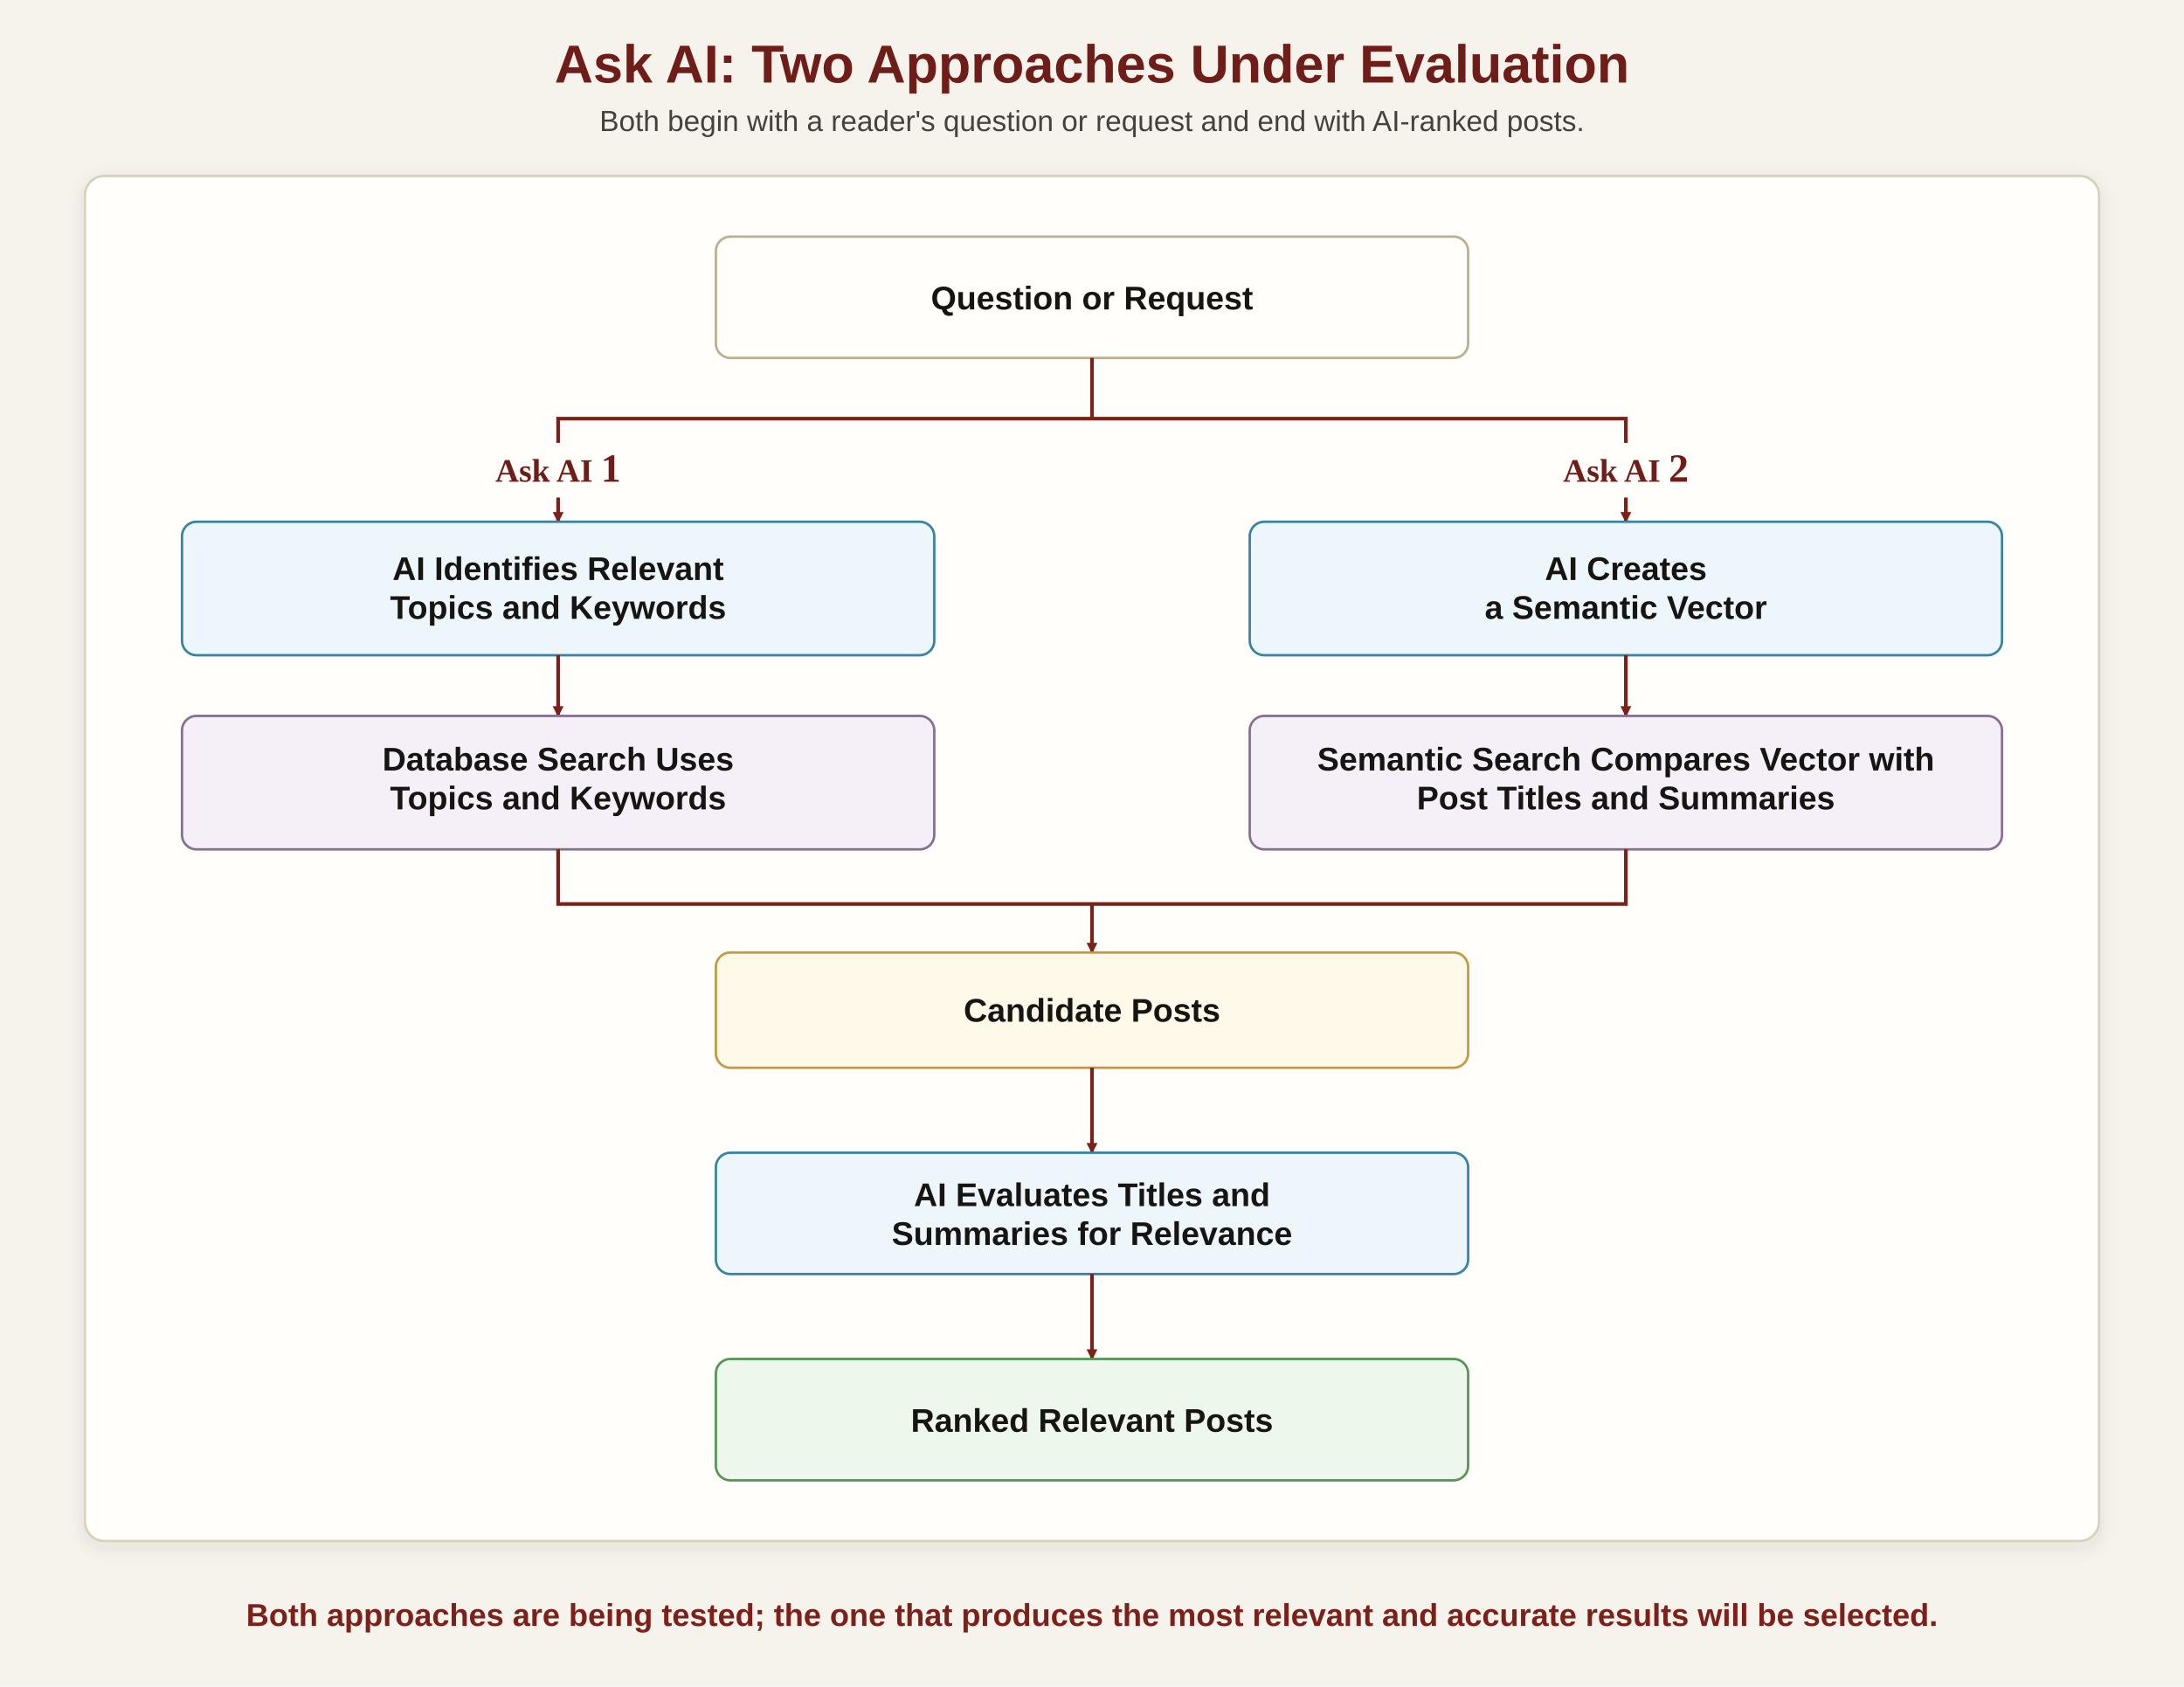
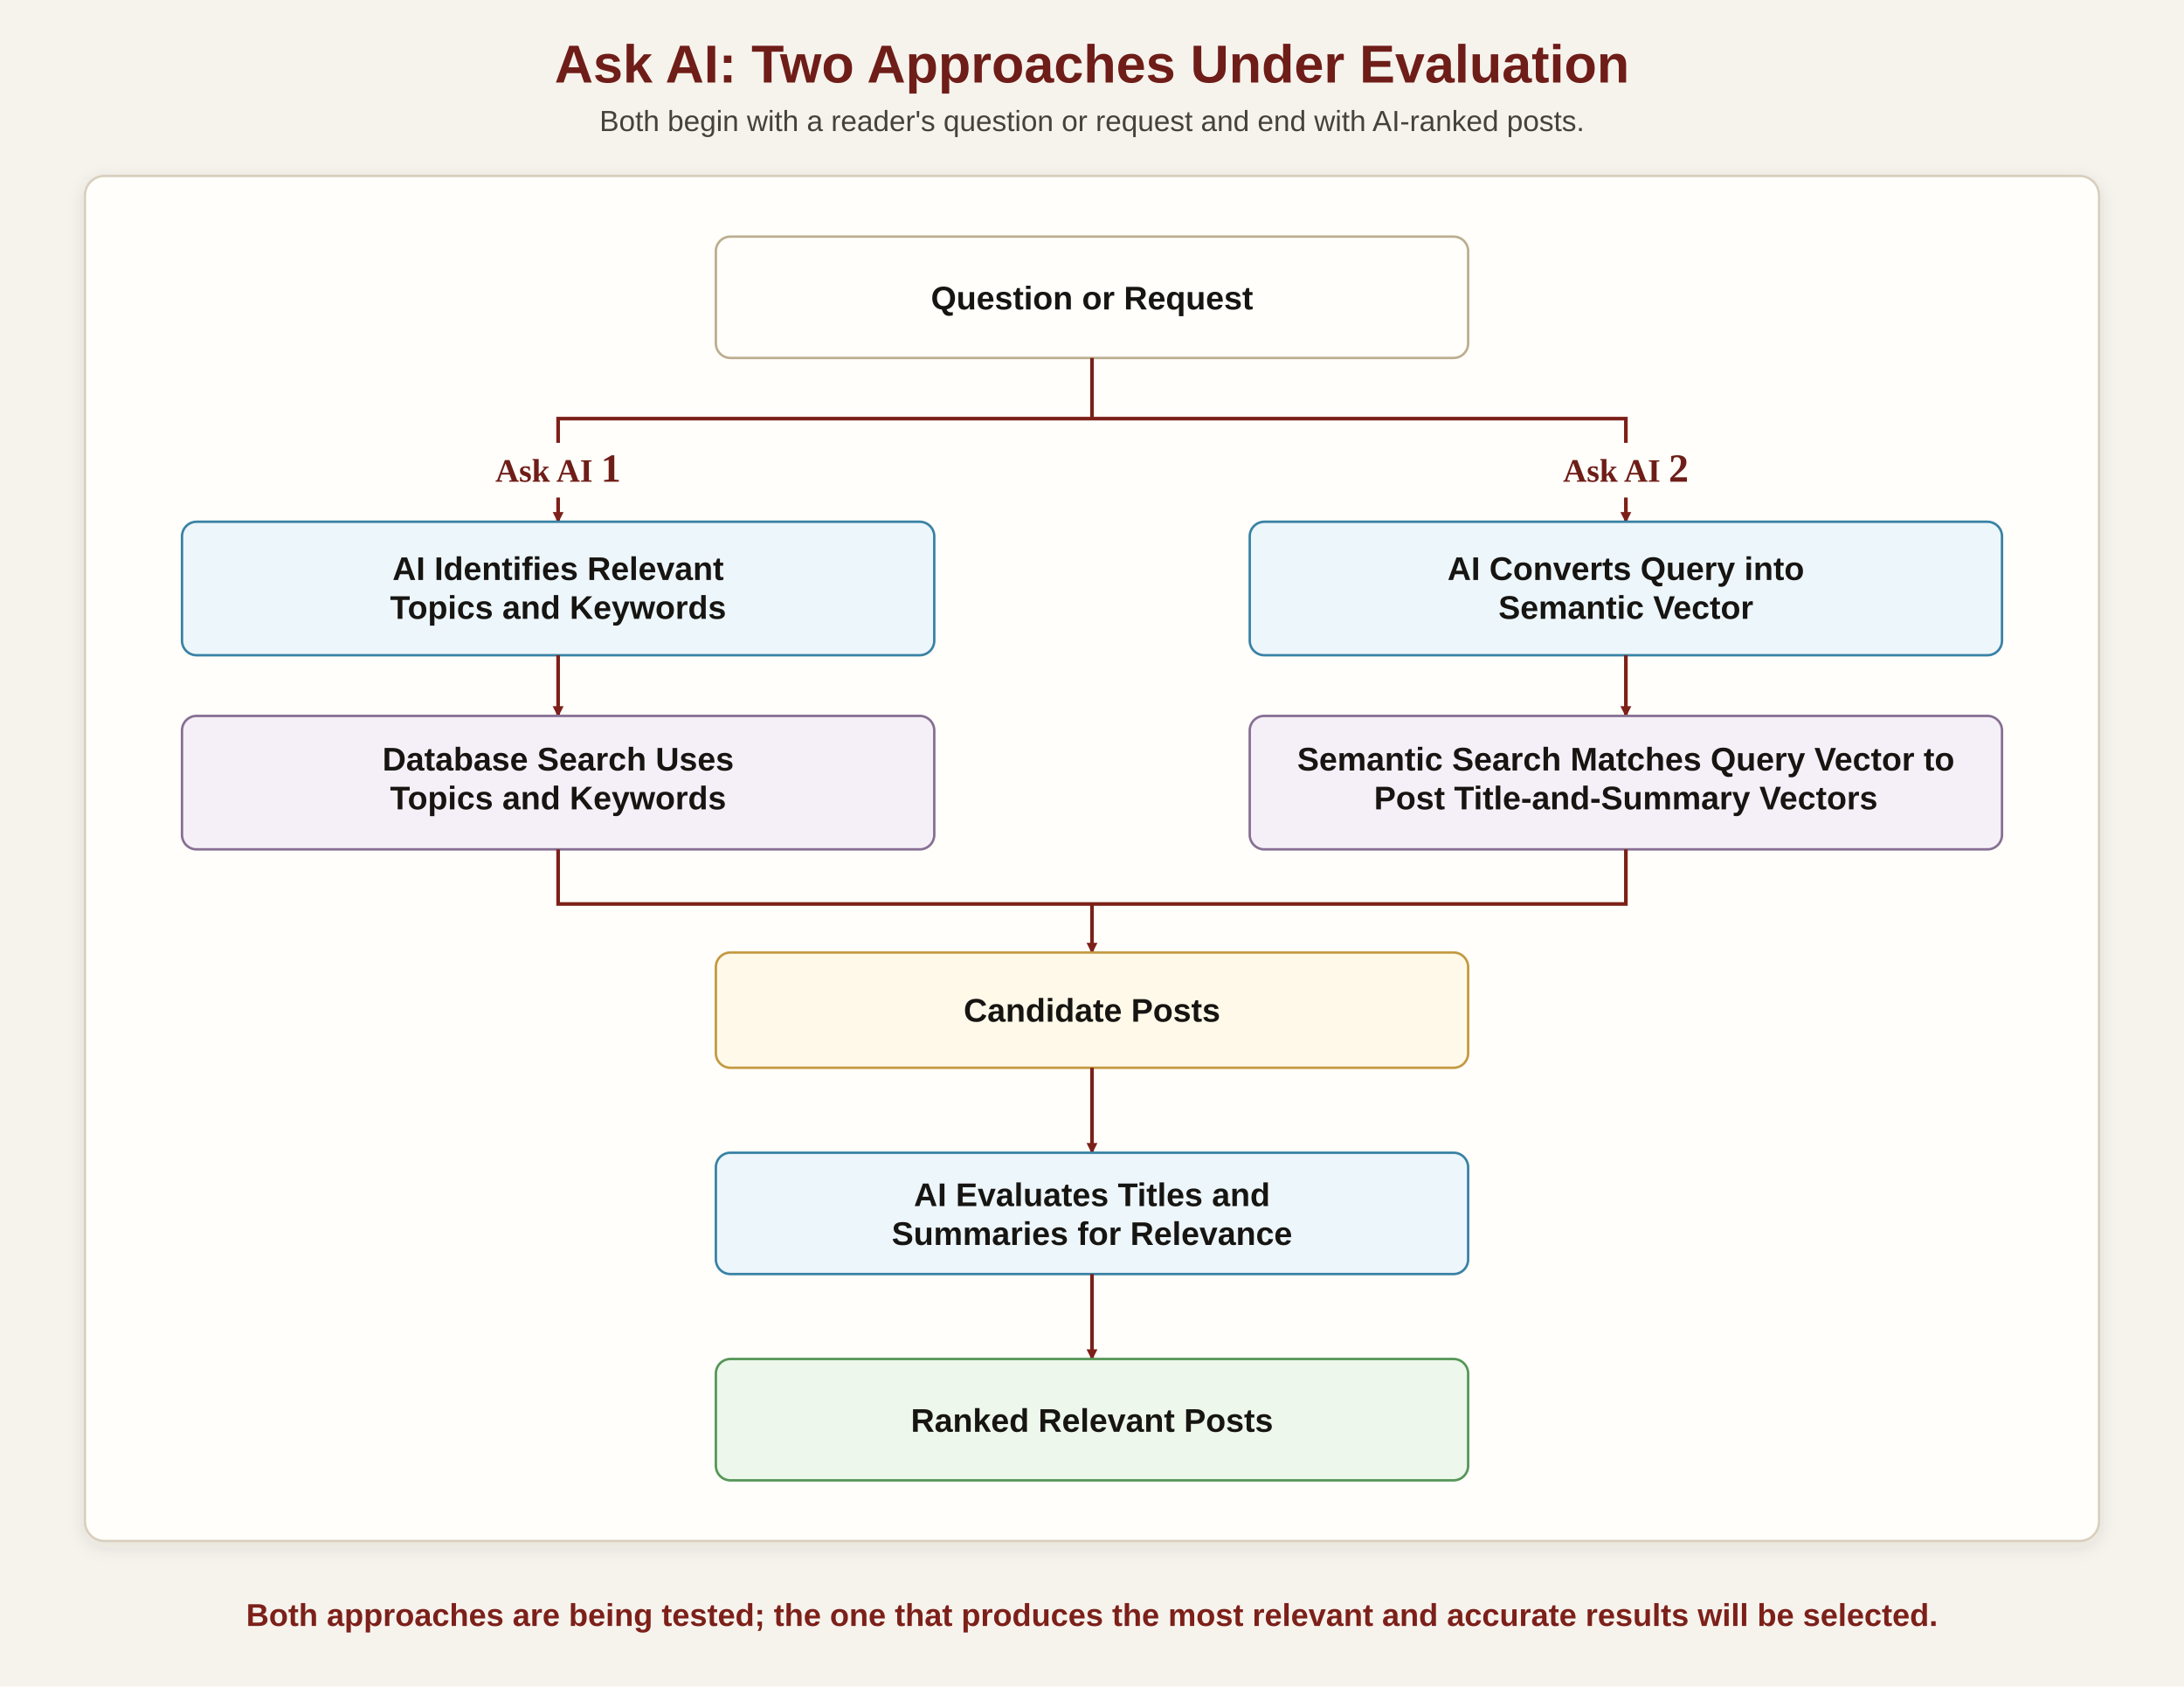
<svg xmlns="http://www.w3.org/2000/svg" width="1800" height="1390" viewBox="0 0 1800 1390" role="img" aria-labelledby="title description">
  <defs>
    <filter id="shadow" x="-10%" y="-10%" width="120%" height="130%">
      <feDropShadow dx="0" dy="4" stdDeviation="7" flood-color="#392d20" flood-opacity="0.10" />
    </filter>
    <marker id="arrow" markerWidth="9" markerHeight="9" refX="8" refY="4.5" orient="auto" markerUnits="userSpaceOnUse">
      <path d="M0,0 L9,4.5 L0,9 z" fill="#7d201a" />
    </marker>
    <style>
      .page { fill: #f6f3ed; }
      .panel { fill: #fffefa; stroke: #d8cfbe; stroke-width: 2; filter: url(#shadow); }
      .box { stroke-width: 2; }
      .question { fill: #fffefa; stroke: #bcae91; }
      .ai-step { fill: #edf6fb; stroke: #3982a5; }
      .database { fill: #f5f0f7; stroke: #876f93; }
      .candidate { fill: #fff9e9; stroke: #c39a42; }
      .post { fill: #edf7eb; stroke: #559657; }
      .page-heading { font: 700 44px Arial, Helvetica, sans-serif; fill: #6f1d18; }
      .page-subheading { font: 400 24px Arial, Helvetica, sans-serif; fill: #45413c; }
      .method { font: 700 27px Georgia, "Times New Roman", serif; letter-spacing: 0; fill: #6f1d18; }
      .method-number { font-size: 33px; }
      .method-title-bg { fill: #fffefa; }
      .label { font: 700 27px Arial, Helvetica, sans-serif; fill: #171512; }
      .label-small { font: 700 27px Arial, Helvetica, sans-serif; fill: #171512; }
      .note { font: 600 26px Arial, Helvetica, sans-serif; fill: #7d201a; }
      .arrow { fill: none; stroke: #7d201a; stroke-width: 3; }
      .arrow-end { marker-end: url(#arrow); }
    </style>
  </defs>
  <rect class="page" width="100%" height="100%" />
  <text class="page-heading" x="900" y="68" text-anchor="middle">Ask AI: Two Approaches Under Evaluation</text>
  <text class="page-subheading" x="900" y="108" text-anchor="middle">Both begin with a reader's question or request and end with AI-ranked posts.</text>
  <rect class="panel" x="70" y="145" width="1660" height="1125" rx="16" />
  <rect class="box question" x="590" y="195" width="620" height="100" rx="12" />
  <text class="label" x="900" y="255" text-anchor="middle">Question or Request</text>
  <path class="arrow" d="M900 295 L900 345" />
  <path class="arrow arrow-end" d="M900 345 L460 345 L460 430" />
  <path class="arrow arrow-end" d="M900 345 L1340 345 L1340 430" />
  <rect class="method-title-bg" x="350" y="365" width="220" height="45" rx="4" />
  <text class="method" x="460" y="397" text-anchor="middle">Ask AI <tspan class="method-number">1</tspan>
  </text>
  <rect class="box ai-step" x="150" y="430" width="620" height="110" rx="12" />
  <text class="label-small" x="460" y="478" text-anchor="middle">AI Identifies Relevant</text>
  <text class="label-small" x="460" y="510" text-anchor="middle">Topics and Keywords</text>
  <rect class="method-title-bg" x="1230" y="365" width="220" height="45" rx="4" />
  <text class="method" x="1340" y="397" text-anchor="middle">Ask AI <tspan class="method-number">2</tspan>
  </text>
  <rect class="box ai-step" x="1030" y="430" width="620" height="110" rx="12" />
-   <text class="label-small" x="1340" y="478" text-anchor="middle">AI Creates</text>
-   <text class="label-small" x="1340" y="510" text-anchor="middle">a Semantic Vector</text>
+   <text class="label-small" x="1340" y="478" text-anchor="middle">AI Converts Query into</text>
+   <text class="label-small" x="1340" y="510" text-anchor="middle">Semantic Vector</text>
  <path class="arrow arrow-end" d="M460 540 L460 590" />
  <path class="arrow arrow-end" d="M1340 540 L1340 590" />
  <rect class="box database" x="150" y="590" width="620" height="110" rx="12" />
  <text class="label-small" x="460" y="635" text-anchor="middle">Database Search Uses</text>
  <text class="label-small" x="460" y="667" text-anchor="middle">Topics and Keywords</text>
  <rect class="box database" x="1030" y="590" width="620" height="110" rx="12" />
-   <text class="label-small" x="1340" y="635" text-anchor="middle">Semantic Search Compares Vector with</text>
-   <text class="label-small" x="1340" y="667" text-anchor="middle">Post Titles and Summaries</text>
+   <text class="label-small" x="1340" y="635" text-anchor="middle">Semantic Search Matches Query Vector to</text>
+   <text class="label-small" x="1340" y="667" text-anchor="middle">Post Title-and-Summary Vectors</text>
  <path class="arrow" d="M460 700 L460 745 L900 745" />
  <path class="arrow" d="M1340 700 L1340 745 L900 745" />
  <path class="arrow arrow-end" d="M900 745 L900 785" />
  <rect class="box candidate" x="590" y="785" width="620" height="95" rx="12" />
  <text class="label" x="900" y="842" text-anchor="middle">Candidate Posts</text>
  <path class="arrow arrow-end" d="M900 880 L900 950" />
  <rect class="box ai-step" x="590" y="950" width="620" height="100" rx="12" />
  <text class="label" x="900" y="994" text-anchor="middle">AI Evaluates Titles and</text>
  <text class="label" x="900" y="1026" text-anchor="middle">Summaries for Relevance</text>
  <path class="arrow arrow-end" d="M900 1050 L900 1120" />
  <rect class="box post" x="590" y="1120" width="620" height="100" rx="12" />
  <text class="label" x="900" y="1180" text-anchor="middle">Ranked Relevant Posts</text>
  <text class="note" x="900" y="1340" text-anchor="middle">Both approaches are being tested; the one that produces the most relevant and accurate results will be selected.</text>
</svg>
